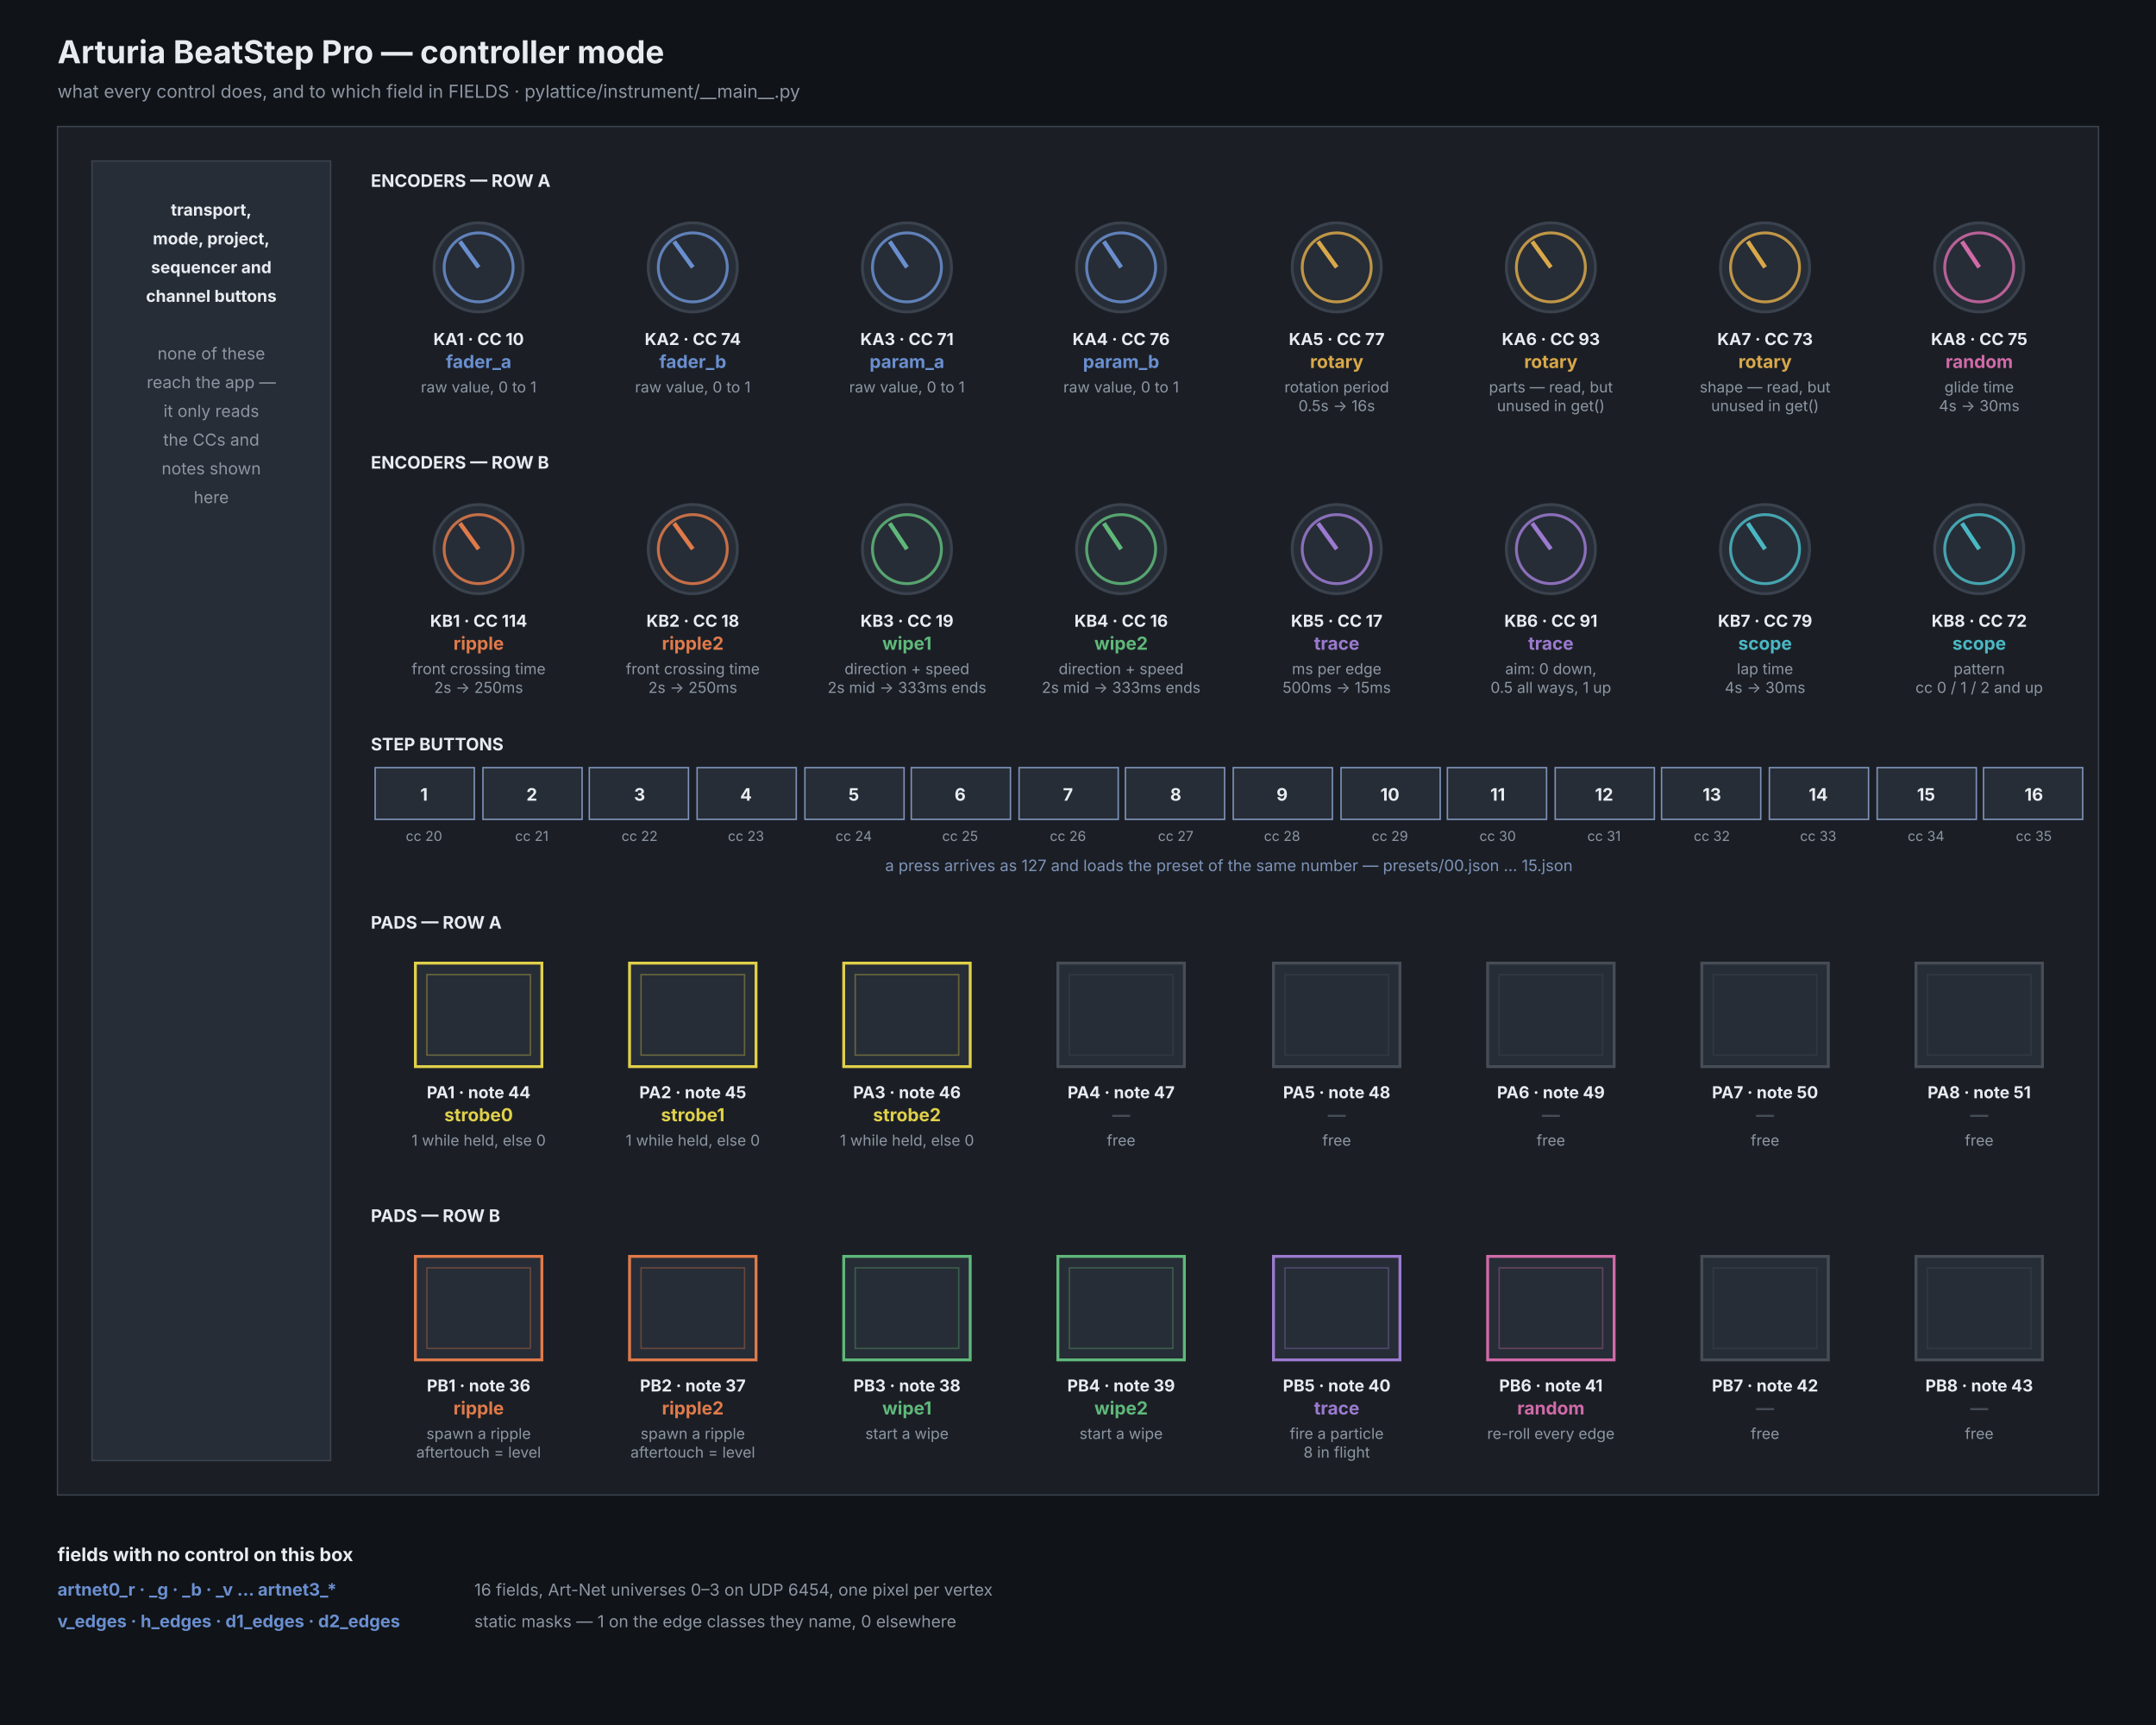
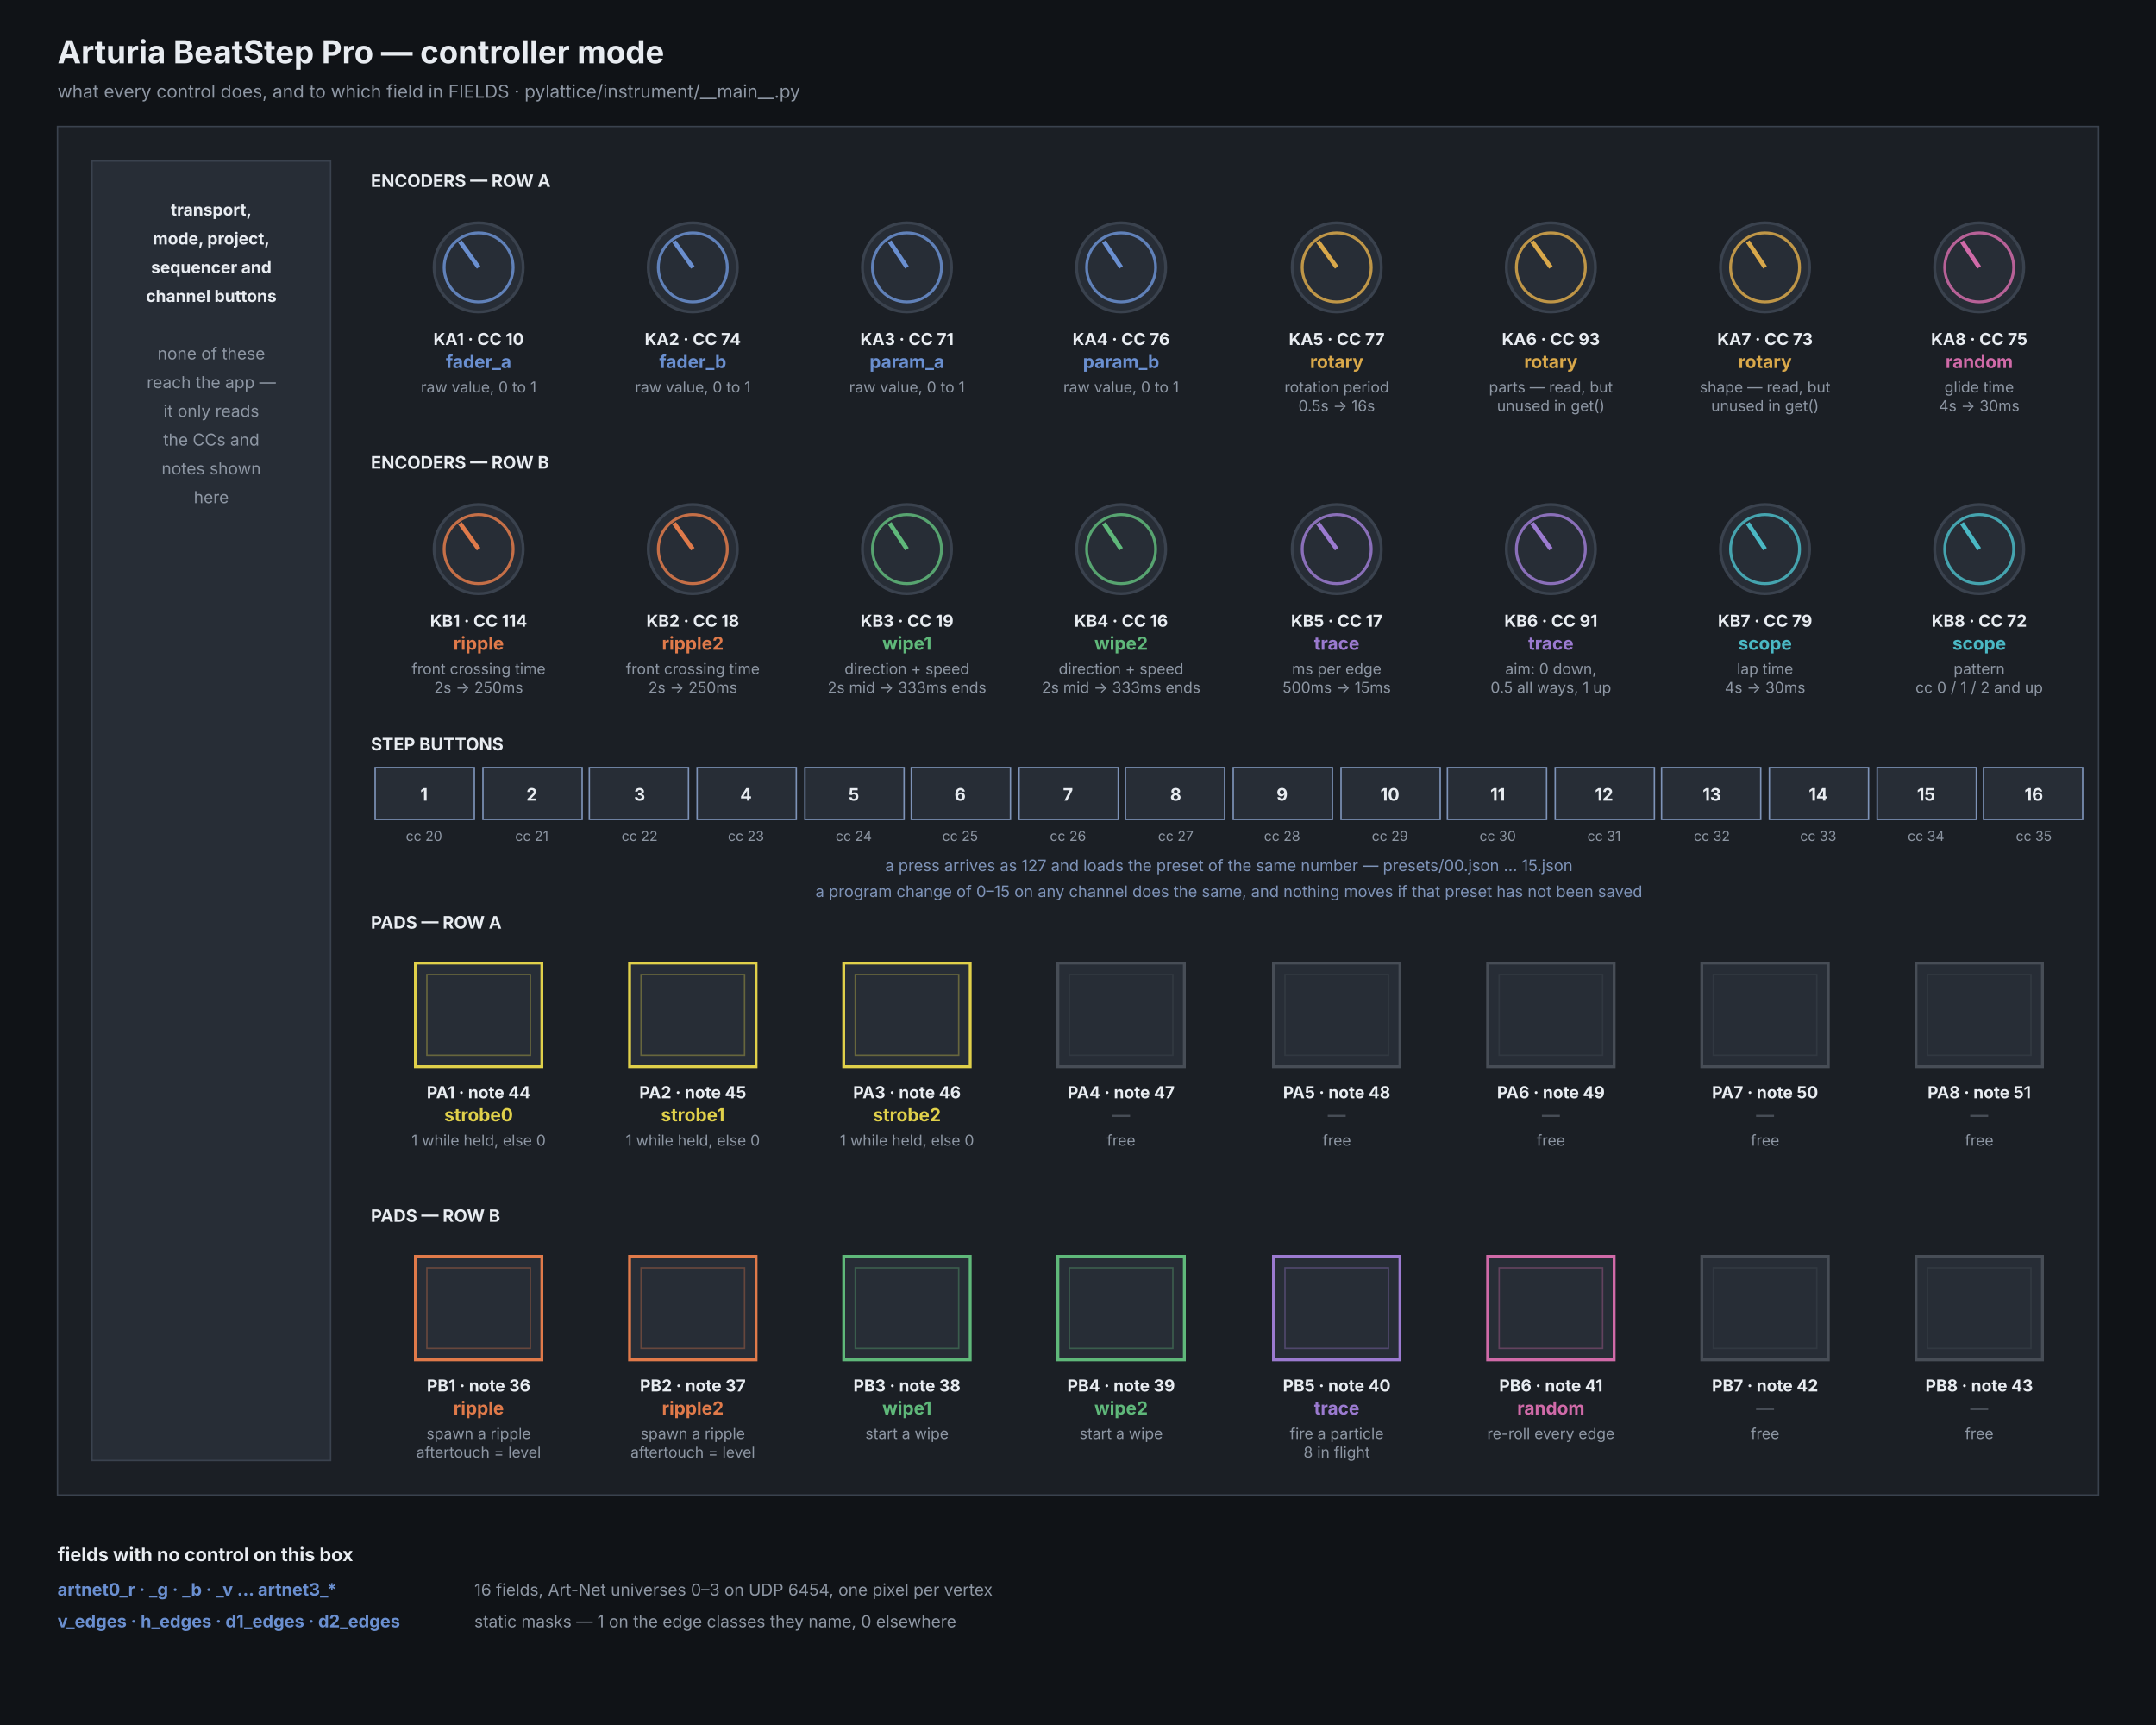
<svg xmlns="http://www.w3.org/2000/svg" width="1500" height="1200" viewBox="0 0 1500 1200" font-family="system-ui, -apple-system, Segoe UI, sans-serif">
  <rect width="1500" height="1200" fill="#101317" />
  <text x="40" y="44" font-size="22" fill="#e8ecf1" font-weight="bold" text-anchor="start">Arturia BeatStep Pro — controller mode</text>
  <text x="40" y="68" font-size="12.5" fill="#8d96a3" font-weight="normal" text-anchor="start">what every control does, and to which field in FIELDS · pylattice/instrument/__main__.py</text>
  <rect x="40" y="88" width="1420" height="952" fill="#1b1f25" stroke="#3a424e" />
  <rect x="64" y="112" width="166" height="904" fill="#272d36" stroke="#3a424e" />
  <text x="147" y="150" font-size="11.5" fill="#e8ecf1" font-weight="bold" text-anchor="middle">transport,</text>
  <text x="147" y="170" font-size="11.5" fill="#e8ecf1" font-weight="bold" text-anchor="middle">mode, project,</text>
  <text x="147" y="190" font-size="11.5" fill="#e8ecf1" font-weight="bold" text-anchor="middle">sequencer and</text>
  <text x="147" y="210" font-size="11.5" fill="#e8ecf1" font-weight="bold" text-anchor="middle">channel buttons</text>
  <text x="147" y="230" font-size="11.5" fill="#e8ecf1" font-weight="normal" text-anchor="middle" />
  <text x="147" y="250" font-size="11.5" fill="#8d96a3" font-weight="normal" text-anchor="middle">none of these</text>
  <text x="147" y="270" font-size="11.5" fill="#8d96a3" font-weight="normal" text-anchor="middle">reach the app —</text>
  <text x="147" y="290" font-size="11.5" fill="#8d96a3" font-weight="normal" text-anchor="middle">it only reads</text>
  <text x="147" y="310" font-size="11.5" fill="#8d96a3" font-weight="normal" text-anchor="middle">the CCs and</text>
  <text x="147" y="330" font-size="11.5" fill="#8d96a3" font-weight="normal" text-anchor="middle">notes shown</text>
  <text x="147" y="350" font-size="11.5" fill="#8d96a3" font-weight="normal" text-anchor="middle">here</text>
  <text x="258" y="130" font-size="12" fill="#e8ecf1" font-weight="bold" text-anchor="start">ENCODERS — ROW A</text>
  <circle cx="333" cy="186" r="31" fill="#272d36" stroke="#3a424e" stroke-width="2" />
  <circle cx="333" cy="186" r="24" fill="none" stroke="#6a8fd0" stroke-width="2" stroke-opacity="0.85" />
  <line x1="333" y1="186" x2="320" y2="168" stroke="#6a8fd0" stroke-width="3" />
  <text x="333" y="240" font-size="11.5" fill="#e8ecf1" font-weight="bold" text-anchor="middle">KA1  ·  CC 10</text>
  <text x="333" y="256" font-size="12.5" fill="#6a8fd0" font-weight="bold" text-anchor="middle">fader_a</text>
  <text x="333" y="273" font-size="10.5" fill="#8d96a3" font-weight="normal" text-anchor="middle">raw value, 0 to 1</text>
  <circle cx="482" cy="186" r="31" fill="#272d36" stroke="#3a424e" stroke-width="2" />
  <circle cx="482" cy="186" r="24" fill="none" stroke="#6a8fd0" stroke-width="2" stroke-opacity="0.85" />
  <line x1="482" y1="186" x2="469" y2="168" stroke="#6a8fd0" stroke-width="3" />
  <text x="482" y="240" font-size="11.5" fill="#e8ecf1" font-weight="bold" text-anchor="middle">KA2  ·  CC 74</text>
  <text x="482" y="256" font-size="12.5" fill="#6a8fd0" font-weight="bold" text-anchor="middle">fader_b</text>
  <text x="482" y="273" font-size="10.5" fill="#8d96a3" font-weight="normal" text-anchor="middle">raw value, 0 to 1</text>
  <circle cx="631" cy="186" r="31" fill="#272d36" stroke="#3a424e" stroke-width="2" />
  <circle cx="631" cy="186" r="24" fill="none" stroke="#6a8fd0" stroke-width="2" stroke-opacity="0.85" />
  <line x1="631" y1="186" x2="619" y2="168" stroke="#6a8fd0" stroke-width="3" />
  <text x="631" y="240" font-size="11.5" fill="#e8ecf1" font-weight="bold" text-anchor="middle">KA3  ·  CC 71</text>
  <text x="631" y="256" font-size="12.5" fill="#6a8fd0" font-weight="bold" text-anchor="middle">param_a</text>
  <text x="631" y="273" font-size="10.5" fill="#8d96a3" font-weight="normal" text-anchor="middle">raw value, 0 to 1</text>
  <circle cx="780" cy="186" r="31" fill="#272d36" stroke="#3a424e" stroke-width="2" />
  <circle cx="780" cy="186" r="24" fill="none" stroke="#6a8fd0" stroke-width="2" stroke-opacity="0.85" />
  <line x1="780" y1="186" x2="768" y2="168" stroke="#6a8fd0" stroke-width="3" />
  <text x="780" y="240" font-size="11.5" fill="#e8ecf1" font-weight="bold" text-anchor="middle">KA4  ·  CC 76</text>
  <text x="780" y="256" font-size="12.5" fill="#6a8fd0" font-weight="bold" text-anchor="middle">param_b</text>
  <text x="780" y="273" font-size="10.5" fill="#8d96a3" font-weight="normal" text-anchor="middle">raw value, 0 to 1</text>
  <circle cx="930" cy="186" r="31" fill="#272d36" stroke="#3a424e" stroke-width="2" />
  <circle cx="930" cy="186" r="24" fill="none" stroke="#d9a84a" stroke-width="2" stroke-opacity="0.85" />
  <line x1="930" y1="186" x2="917" y2="168" stroke="#d9a84a" stroke-width="3" />
  <text x="930" y="240" font-size="11.5" fill="#e8ecf1" font-weight="bold" text-anchor="middle">KA5  ·  CC 77</text>
  <text x="930" y="256" font-size="12.5" fill="#d9a84a" font-weight="bold" text-anchor="middle">rotary</text>
  <text x="930" y="273" font-size="10.5" fill="#8d96a3" font-weight="normal" text-anchor="middle">rotation period</text>
  <text x="930" y="286" font-size="10.5" fill="#8d96a3" font-weight="normal" text-anchor="middle">0.5s → 16s</text>
  <circle cx="1079" cy="186" r="31" fill="#272d36" stroke="#3a424e" stroke-width="2" />
  <circle cx="1079" cy="186" r="24" fill="none" stroke="#d9a84a" stroke-width="2" stroke-opacity="0.85" />
  <line x1="1079" y1="186" x2="1066" y2="168" stroke="#d9a84a" stroke-width="3" />
  <text x="1079" y="240" font-size="11.5" fill="#e8ecf1" font-weight="bold" text-anchor="middle">KA6  ·  CC 93</text>
  <text x="1079" y="256" font-size="12.5" fill="#d9a84a" font-weight="bold" text-anchor="middle">rotary</text>
  <text x="1079" y="273" font-size="10.5" fill="#8d96a3" font-weight="normal" text-anchor="middle">parts — read, but</text>
  <text x="1079" y="286" font-size="10.5" fill="#8d96a3" font-weight="normal" text-anchor="middle">unused in get()</text>
  <circle cx="1228" cy="186" r="31" fill="#272d36" stroke="#3a424e" stroke-width="2" />
  <circle cx="1228" cy="186" r="24" fill="none" stroke="#d9a84a" stroke-width="2" stroke-opacity="0.85" />
  <line x1="1228" y1="186" x2="1216" y2="168" stroke="#d9a84a" stroke-width="3" />
  <text x="1228" y="240" font-size="11.5" fill="#e8ecf1" font-weight="bold" text-anchor="middle">KA7  ·  CC 73</text>
  <text x="1228" y="256" font-size="12.5" fill="#d9a84a" font-weight="bold" text-anchor="middle">rotary</text>
  <text x="1228" y="273" font-size="10.5" fill="#8d96a3" font-weight="normal" text-anchor="middle">shape — read, but</text>
  <text x="1228" y="286" font-size="10.5" fill="#8d96a3" font-weight="normal" text-anchor="middle">unused in get()</text>
  <circle cx="1377" cy="186" r="31" fill="#272d36" stroke="#3a424e" stroke-width="2" />
  <circle cx="1377" cy="186" r="24" fill="none" stroke="#d06aa8" stroke-width="2" stroke-opacity="0.85" />
  <line x1="1377" y1="186" x2="1365" y2="168" stroke="#d06aa8" stroke-width="3" />
  <text x="1377" y="240" font-size="11.5" fill="#e8ecf1" font-weight="bold" text-anchor="middle">KA8  ·  CC 75</text>
  <text x="1377" y="256" font-size="12.5" fill="#d06aa8" font-weight="bold" text-anchor="middle">random</text>
  <text x="1377" y="273" font-size="10.5" fill="#8d96a3" font-weight="normal" text-anchor="middle">glide time</text>
  <text x="1377" y="286" font-size="10.5" fill="#8d96a3" font-weight="normal" text-anchor="middle">4s → 30ms</text>
  <text x="258" y="326" font-size="12" fill="#e8ecf1" font-weight="bold" text-anchor="start">ENCODERS — ROW B</text>
  <circle cx="333" cy="382" r="31" fill="#272d36" stroke="#3a424e" stroke-width="2" />
  <circle cx="333" cy="382" r="24" fill="none" stroke="#e07a4a" stroke-width="2" stroke-opacity="0.85" />
  <line x1="333" y1="382" x2="320" y2="364" stroke="#e07a4a" stroke-width="3" />
  <text x="333" y="436" font-size="11.5" fill="#e8ecf1" font-weight="bold" text-anchor="middle">KB1  ·  CC 114</text>
  <text x="333" y="452" font-size="12.5" fill="#e07a4a" font-weight="bold" text-anchor="middle">ripple</text>
  <text x="333" y="469" font-size="10.5" fill="#8d96a3" font-weight="normal" text-anchor="middle">front crossing time</text>
  <text x="333" y="482" font-size="10.5" fill="#8d96a3" font-weight="normal" text-anchor="middle">2s → 250ms</text>
  <circle cx="482" cy="382" r="31" fill="#272d36" stroke="#3a424e" stroke-width="2" />
  <circle cx="482" cy="382" r="24" fill="none" stroke="#e07a4a" stroke-width="2" stroke-opacity="0.85" />
  <line x1="482" y1="382" x2="469" y2="364" stroke="#e07a4a" stroke-width="3" />
  <text x="482" y="436" font-size="11.5" fill="#e8ecf1" font-weight="bold" text-anchor="middle">KB2  ·  CC 18</text>
  <text x="482" y="452" font-size="12.5" fill="#e07a4a" font-weight="bold" text-anchor="middle">ripple2</text>
  <text x="482" y="469" font-size="10.5" fill="#8d96a3" font-weight="normal" text-anchor="middle">front crossing time</text>
  <text x="482" y="482" font-size="10.5" fill="#8d96a3" font-weight="normal" text-anchor="middle">2s → 250ms</text>
  <circle cx="631" cy="382" r="31" fill="#272d36" stroke="#3a424e" stroke-width="2" />
  <circle cx="631" cy="382" r="24" fill="none" stroke="#5fb87a" stroke-width="2" stroke-opacity="0.85" />
  <line x1="631" y1="382" x2="619" y2="364" stroke="#5fb87a" stroke-width="3" />
  <text x="631" y="436" font-size="11.5" fill="#e8ecf1" font-weight="bold" text-anchor="middle">KB3  ·  CC 19</text>
  <text x="631" y="452" font-size="12.5" fill="#5fb87a" font-weight="bold" text-anchor="middle">wipe1</text>
  <text x="631" y="469" font-size="10.5" fill="#8d96a3" font-weight="normal" text-anchor="middle">direction + speed</text>
  <text x="631" y="482" font-size="10.5" fill="#8d96a3" font-weight="normal" text-anchor="middle">2s mid → 333ms ends</text>
  <circle cx="780" cy="382" r="31" fill="#272d36" stroke="#3a424e" stroke-width="2" />
  <circle cx="780" cy="382" r="24" fill="none" stroke="#5fb87a" stroke-width="2" stroke-opacity="0.85" />
  <line x1="780" y1="382" x2="768" y2="364" stroke="#5fb87a" stroke-width="3" />
  <text x="780" y="436" font-size="11.5" fill="#e8ecf1" font-weight="bold" text-anchor="middle">KB4  ·  CC 16</text>
  <text x="780" y="452" font-size="12.5" fill="#5fb87a" font-weight="bold" text-anchor="middle">wipe2</text>
  <text x="780" y="469" font-size="10.5" fill="#8d96a3" font-weight="normal" text-anchor="middle">direction + speed</text>
  <text x="780" y="482" font-size="10.5" fill="#8d96a3" font-weight="normal" text-anchor="middle">2s mid → 333ms ends</text>
  <circle cx="930" cy="382" r="31" fill="#272d36" stroke="#3a424e" stroke-width="2" />
  <circle cx="930" cy="382" r="24" fill="none" stroke="#9b7ad0" stroke-width="2" stroke-opacity="0.85" />
  <line x1="930" y1="382" x2="917" y2="364" stroke="#9b7ad0" stroke-width="3" />
  <text x="930" y="436" font-size="11.5" fill="#e8ecf1" font-weight="bold" text-anchor="middle">KB5  ·  CC 17</text>
  <text x="930" y="452" font-size="12.5" fill="#9b7ad0" font-weight="bold" text-anchor="middle">trace</text>
  <text x="930" y="469" font-size="10.5" fill="#8d96a3" font-weight="normal" text-anchor="middle">ms per edge</text>
  <text x="930" y="482" font-size="10.5" fill="#8d96a3" font-weight="normal" text-anchor="middle">500ms → 15ms</text>
  <circle cx="1079" cy="382" r="31" fill="#272d36" stroke="#3a424e" stroke-width="2" />
  <circle cx="1079" cy="382" r="24" fill="none" stroke="#9b7ad0" stroke-width="2" stroke-opacity="0.85" />
  <line x1="1079" y1="382" x2="1066" y2="364" stroke="#9b7ad0" stroke-width="3" />
  <text x="1079" y="436" font-size="11.5" fill="#e8ecf1" font-weight="bold" text-anchor="middle">KB6  ·  CC 91</text>
  <text x="1079" y="452" font-size="12.5" fill="#9b7ad0" font-weight="bold" text-anchor="middle">trace</text>
  <text x="1079" y="469" font-size="10.5" fill="#8d96a3" font-weight="normal" text-anchor="middle">aim: 0 down,</text>
  <text x="1079" y="482" font-size="10.5" fill="#8d96a3" font-weight="normal" text-anchor="middle">0.5 all ways, 1 up</text>
  <circle cx="1228" cy="382" r="31" fill="#272d36" stroke="#3a424e" stroke-width="2" />
  <circle cx="1228" cy="382" r="24" fill="none" stroke="#4ab8c4" stroke-width="2" stroke-opacity="0.85" />
  <line x1="1228" y1="382" x2="1216" y2="364" stroke="#4ab8c4" stroke-width="3" />
  <text x="1228" y="436" font-size="11.5" fill="#e8ecf1" font-weight="bold" text-anchor="middle">KB7  ·  CC 79</text>
  <text x="1228" y="452" font-size="12.5" fill="#4ab8c4" font-weight="bold" text-anchor="middle">scope</text>
  <text x="1228" y="469" font-size="10.5" fill="#8d96a3" font-weight="normal" text-anchor="middle">lap time</text>
  <text x="1228" y="482" font-size="10.5" fill="#8d96a3" font-weight="normal" text-anchor="middle">4s → 30ms</text>
  <circle cx="1377" cy="382" r="31" fill="#272d36" stroke="#3a424e" stroke-width="2" />
  <circle cx="1377" cy="382" r="24" fill="none" stroke="#4ab8c4" stroke-width="2" stroke-opacity="0.85" />
  <line x1="1377" y1="382" x2="1365" y2="364" stroke="#4ab8c4" stroke-width="3" />
  <text x="1377" y="436" font-size="11.5" fill="#e8ecf1" font-weight="bold" text-anchor="middle">KB8  ·  CC 72</text>
  <text x="1377" y="452" font-size="12.5" fill="#4ab8c4" font-weight="bold" text-anchor="middle">scope</text>
  <text x="1377" y="469" font-size="10.5" fill="#8d96a3" font-weight="normal" text-anchor="middle">pattern</text>
  <text x="1377" y="482" font-size="10.5" fill="#8d96a3" font-weight="normal" text-anchor="middle">cc 0 / 1 / 2 and up</text>
  <text x="258" y="522" font-size="12" fill="#e8ecf1" font-weight="bold" text-anchor="start">STEP BUTTONS</text>
  <rect x="261" y="534" width="69" height="36" fill="#272d36" stroke="#7e93b8" />
  <text x="295" y="557" font-size="12" fill="#e8ecf1" font-weight="bold" text-anchor="middle">1</text>
  <text x="295" y="585" font-size="9.5" fill="#8d96a3" font-weight="normal" text-anchor="middle">cc 20</text>
  <rect x="336" y="534" width="69" height="36" fill="#272d36" stroke="#7e93b8" />
  <text x="370" y="557" font-size="12" fill="#e8ecf1" font-weight="bold" text-anchor="middle">2</text>
  <text x="370" y="585" font-size="9.5" fill="#8d96a3" font-weight="normal" text-anchor="middle">cc 21</text>
  <rect x="410" y="534" width="69" height="36" fill="#272d36" stroke="#7e93b8" />
  <text x="445" y="557" font-size="12" fill="#e8ecf1" font-weight="bold" text-anchor="middle">3</text>
  <text x="445" y="585" font-size="9.5" fill="#8d96a3" font-weight="normal" text-anchor="middle">cc 22</text>
  <rect x="485" y="534" width="69" height="36" fill="#272d36" stroke="#7e93b8" />
  <text x="519" y="557" font-size="12" fill="#e8ecf1" font-weight="bold" text-anchor="middle">4</text>
  <text x="519" y="585" font-size="9.5" fill="#8d96a3" font-weight="normal" text-anchor="middle">cc 23</text>
  <rect x="560" y="534" width="69" height="36" fill="#272d36" stroke="#7e93b8" />
  <text x="594" y="557" font-size="12" fill="#e8ecf1" font-weight="bold" text-anchor="middle">5</text>
  <text x="594" y="585" font-size="9.5" fill="#8d96a3" font-weight="normal" text-anchor="middle">cc 24</text>
  <rect x="634" y="534" width="69" height="36" fill="#272d36" stroke="#7e93b8" />
  <text x="668" y="557" font-size="12" fill="#e8ecf1" font-weight="bold" text-anchor="middle">6</text>
  <text x="668" y="585" font-size="9.5" fill="#8d96a3" font-weight="normal" text-anchor="middle">cc 25</text>
  <rect x="709" y="534" width="69" height="36" fill="#272d36" stroke="#7e93b8" />
  <text x="743" y="557" font-size="12" fill="#e8ecf1" font-weight="bold" text-anchor="middle">7</text>
  <text x="743" y="585" font-size="9.5" fill="#8d96a3" font-weight="normal" text-anchor="middle">cc 26</text>
  <rect x="783" y="534" width="69" height="36" fill="#272d36" stroke="#7e93b8" />
  <text x="818" y="557" font-size="12" fill="#e8ecf1" font-weight="bold" text-anchor="middle">8</text>
  <text x="818" y="585" font-size="9.5" fill="#8d96a3" font-weight="normal" text-anchor="middle">cc 27</text>
  <rect x="858" y="534" width="69" height="36" fill="#272d36" stroke="#7e93b8" />
  <text x="892" y="557" font-size="12" fill="#e8ecf1" font-weight="bold" text-anchor="middle">9</text>
  <text x="892" y="585" font-size="9.5" fill="#8d96a3" font-weight="normal" text-anchor="middle">cc 28</text>
  <rect x="933" y="534" width="69" height="36" fill="#272d36" stroke="#7e93b8" />
  <text x="967" y="557" font-size="12" fill="#e8ecf1" font-weight="bold" text-anchor="middle">10</text>
  <text x="967" y="585" font-size="9.5" fill="#8d96a3" font-weight="normal" text-anchor="middle">cc 29</text>
  <rect x="1007" y="534" width="69" height="36" fill="#272d36" stroke="#7e93b8" />
  <text x="1042" y="557" font-size="12" fill="#e8ecf1" font-weight="bold" text-anchor="middle">11</text>
  <text x="1042" y="585" font-size="9.5" fill="#8d96a3" font-weight="normal" text-anchor="middle">cc 30</text>
  <rect x="1082" y="534" width="69" height="36" fill="#272d36" stroke="#7e93b8" />
  <text x="1116" y="557" font-size="12" fill="#e8ecf1" font-weight="bold" text-anchor="middle">12</text>
  <text x="1116" y="585" font-size="9.5" fill="#8d96a3" font-weight="normal" text-anchor="middle">cc 31</text>
  <rect x="1156" y="534" width="69" height="36" fill="#272d36" stroke="#7e93b8" />
  <text x="1191" y="557" font-size="12" fill="#e8ecf1" font-weight="bold" text-anchor="middle">13</text>
  <text x="1191" y="585" font-size="9.5" fill="#8d96a3" font-weight="normal" text-anchor="middle">cc 32</text>
  <rect x="1231" y="534" width="69" height="36" fill="#272d36" stroke="#7e93b8" />
  <text x="1265" y="557" font-size="12" fill="#e8ecf1" font-weight="bold" text-anchor="middle">14</text>
  <text x="1265" y="585" font-size="9.5" fill="#8d96a3" font-weight="normal" text-anchor="middle">cc 33</text>
  <rect x="1306" y="534" width="69" height="36" fill="#272d36" stroke="#7e93b8" />
  <text x="1340" y="557" font-size="12" fill="#e8ecf1" font-weight="bold" text-anchor="middle">15</text>
  <text x="1340" y="585" font-size="9.5" fill="#8d96a3" font-weight="normal" text-anchor="middle">cc 34</text>
  <rect x="1380" y="534" width="69" height="36" fill="#272d36" stroke="#7e93b8" />
  <text x="1415" y="557" font-size="12" fill="#e8ecf1" font-weight="bold" text-anchor="middle">16</text>
  <text x="1415" y="585" font-size="9.5" fill="#8d96a3" font-weight="normal" text-anchor="middle">cc 35</text>
  <text x="855" y="606" font-size="11" fill="#7e93b8" font-weight="normal" text-anchor="middle">a press arrives as 127 and loads the preset of the same number — presets/00.json … 15.json</text>
+   <text x="855" y="624" font-size="11" fill="#7e93b8" font-weight="normal" text-anchor="middle">a program change of 0–15 on any channel does the same, and nothing moves if that preset has not been saved</text>
  <text x="258" y="646" font-size="12" fill="#e8ecf1" font-weight="bold" text-anchor="start">PADS — ROW A</text>
  <rect x="289" y="670" width="88" height="72" fill="#272d36" stroke="#e0d04a" stroke-width="2" />
  <rect x="297" y="678" width="72" height="56" fill="none" stroke="#e0d04a" stroke-opacity="0.35" />
  <text x="333" y="764" font-size="11.5" fill="#e8ecf1" font-weight="bold" text-anchor="middle">PA1  ·  note 44</text>
  <text x="333" y="780" font-size="12.5" fill="#e0d04a" font-weight="bold" text-anchor="middle">strobe0</text>
  <text x="333" y="797" font-size="10.5" fill="#8d96a3" font-weight="normal" text-anchor="middle">1 while held, else 0</text>
  <rect x="438" y="670" width="88" height="72" fill="#272d36" stroke="#e0d04a" stroke-width="2" />
  <rect x="446" y="678" width="72" height="56" fill="none" stroke="#e0d04a" stroke-opacity="0.35" />
  <text x="482" y="764" font-size="11.5" fill="#e8ecf1" font-weight="bold" text-anchor="middle">PA2  ·  note 45</text>
  <text x="482" y="780" font-size="12.5" fill="#e0d04a" font-weight="bold" text-anchor="middle">strobe1</text>
  <text x="482" y="797" font-size="10.5" fill="#8d96a3" font-weight="normal" text-anchor="middle">1 while held, else 0</text>
  <rect x="587" y="670" width="88" height="72" fill="#272d36" stroke="#e0d04a" stroke-width="2" />
  <rect x="595" y="678" width="72" height="56" fill="none" stroke="#e0d04a" stroke-opacity="0.35" />
  <text x="631" y="764" font-size="11.5" fill="#e8ecf1" font-weight="bold" text-anchor="middle">PA3  ·  note 46</text>
  <text x="631" y="780" font-size="12.5" fill="#e0d04a" font-weight="bold" text-anchor="middle">strobe2</text>
  <text x="631" y="797" font-size="10.5" fill="#8d96a3" font-weight="normal" text-anchor="middle">1 while held, else 0</text>
  <rect x="736" y="670" width="88" height="72" fill="#272d36" stroke="#474d56" stroke-width="2" />
  <rect x="744" y="678" width="72" height="56" fill="none" stroke="#474d56" stroke-opacity="0.35" />
  <text x="780" y="764" font-size="11.5" fill="#e8ecf1" font-weight="bold" text-anchor="middle">PA4  ·  note 47</text>
  <text x="780" y="780" font-size="12.5" fill="#474d56" font-weight="bold" text-anchor="middle">—</text>
  <text x="780" y="797" font-size="10.5" fill="#8d96a3" font-weight="normal" text-anchor="middle">free</text>
  <rect x="886" y="670" width="88" height="72" fill="#272d36" stroke="#474d56" stroke-width="2" />
  <rect x="894" y="678" width="72" height="56" fill="none" stroke="#474d56" stroke-opacity="0.35" />
  <text x="930" y="764" font-size="11.5" fill="#e8ecf1" font-weight="bold" text-anchor="middle">PA5  ·  note 48</text>
  <text x="930" y="780" font-size="12.5" fill="#474d56" font-weight="bold" text-anchor="middle">—</text>
  <text x="930" y="797" font-size="10.5" fill="#8d96a3" font-weight="normal" text-anchor="middle">free</text>
  <rect x="1035" y="670" width="88" height="72" fill="#272d36" stroke="#474d56" stroke-width="2" />
  <rect x="1043" y="678" width="72" height="56" fill="none" stroke="#474d56" stroke-opacity="0.35" />
  <text x="1079" y="764" font-size="11.5" fill="#e8ecf1" font-weight="bold" text-anchor="middle">PA6  ·  note 49</text>
  <text x="1079" y="780" font-size="12.5" fill="#474d56" font-weight="bold" text-anchor="middle">—</text>
  <text x="1079" y="797" font-size="10.5" fill="#8d96a3" font-weight="normal" text-anchor="middle">free</text>
  <rect x="1184" y="670" width="88" height="72" fill="#272d36" stroke="#474d56" stroke-width="2" />
  <rect x="1192" y="678" width="72" height="56" fill="none" stroke="#474d56" stroke-opacity="0.35" />
  <text x="1228" y="764" font-size="11.5" fill="#e8ecf1" font-weight="bold" text-anchor="middle">PA7  ·  note 50</text>
  <text x="1228" y="780" font-size="12.5" fill="#474d56" font-weight="bold" text-anchor="middle">—</text>
  <text x="1228" y="797" font-size="10.5" fill="#8d96a3" font-weight="normal" text-anchor="middle">free</text>
  <rect x="1333" y="670" width="88" height="72" fill="#272d36" stroke="#474d56" stroke-width="2" />
  <rect x="1341" y="678" width="72" height="56" fill="none" stroke="#474d56" stroke-opacity="0.35" />
  <text x="1377" y="764" font-size="11.5" fill="#e8ecf1" font-weight="bold" text-anchor="middle">PA8  ·  note 51</text>
  <text x="1377" y="780" font-size="12.5" fill="#474d56" font-weight="bold" text-anchor="middle">—</text>
  <text x="1377" y="797" font-size="10.5" fill="#8d96a3" font-weight="normal" text-anchor="middle">free</text>
  <text x="258" y="850" font-size="12" fill="#e8ecf1" font-weight="bold" text-anchor="start">PADS — ROW B</text>
  <rect x="289" y="874" width="88" height="72" fill="#272d36" stroke="#e07a4a" stroke-width="2" />
  <rect x="297" y="882" width="72" height="56" fill="none" stroke="#e07a4a" stroke-opacity="0.35" />
  <text x="333" y="968" font-size="11.5" fill="#e8ecf1" font-weight="bold" text-anchor="middle">PB1  ·  note 36</text>
  <text x="333" y="984" font-size="12.5" fill="#e07a4a" font-weight="bold" text-anchor="middle">ripple</text>
  <text x="333" y="1001" font-size="10.5" fill="#8d96a3" font-weight="normal" text-anchor="middle">spawn a ripple</text>
  <text x="333" y="1014" font-size="10.5" fill="#8d96a3" font-weight="normal" text-anchor="middle">aftertouch = level</text>
  <rect x="438" y="874" width="88" height="72" fill="#272d36" stroke="#e07a4a" stroke-width="2" />
  <rect x="446" y="882" width="72" height="56" fill="none" stroke="#e07a4a" stroke-opacity="0.35" />
  <text x="482" y="968" font-size="11.5" fill="#e8ecf1" font-weight="bold" text-anchor="middle">PB2  ·  note 37</text>
  <text x="482" y="984" font-size="12.5" fill="#e07a4a" font-weight="bold" text-anchor="middle">ripple2</text>
  <text x="482" y="1001" font-size="10.5" fill="#8d96a3" font-weight="normal" text-anchor="middle">spawn a ripple</text>
  <text x="482" y="1014" font-size="10.5" fill="#8d96a3" font-weight="normal" text-anchor="middle">aftertouch = level</text>
  <rect x="587" y="874" width="88" height="72" fill="#272d36" stroke="#5fb87a" stroke-width="2" />
  <rect x="595" y="882" width="72" height="56" fill="none" stroke="#5fb87a" stroke-opacity="0.35" />
  <text x="631" y="968" font-size="11.5" fill="#e8ecf1" font-weight="bold" text-anchor="middle">PB3  ·  note 38</text>
  <text x="631" y="984" font-size="12.5" fill="#5fb87a" font-weight="bold" text-anchor="middle">wipe1</text>
  <text x="631" y="1001" font-size="10.5" fill="#8d96a3" font-weight="normal" text-anchor="middle">start a wipe</text>
  <rect x="736" y="874" width="88" height="72" fill="#272d36" stroke="#5fb87a" stroke-width="2" />
  <rect x="744" y="882" width="72" height="56" fill="none" stroke="#5fb87a" stroke-opacity="0.35" />
  <text x="780" y="968" font-size="11.5" fill="#e8ecf1" font-weight="bold" text-anchor="middle">PB4  ·  note 39</text>
  <text x="780" y="984" font-size="12.5" fill="#5fb87a" font-weight="bold" text-anchor="middle">wipe2</text>
  <text x="780" y="1001" font-size="10.5" fill="#8d96a3" font-weight="normal" text-anchor="middle">start a wipe</text>
  <rect x="886" y="874" width="88" height="72" fill="#272d36" stroke="#9b7ad0" stroke-width="2" />
  <rect x="894" y="882" width="72" height="56" fill="none" stroke="#9b7ad0" stroke-opacity="0.35" />
  <text x="930" y="968" font-size="11.5" fill="#e8ecf1" font-weight="bold" text-anchor="middle">PB5  ·  note 40</text>
  <text x="930" y="984" font-size="12.5" fill="#9b7ad0" font-weight="bold" text-anchor="middle">trace</text>
  <text x="930" y="1001" font-size="10.5" fill="#8d96a3" font-weight="normal" text-anchor="middle">fire a particle</text>
  <text x="930" y="1014" font-size="10.5" fill="#8d96a3" font-weight="normal" text-anchor="middle">8 in flight</text>
  <rect x="1035" y="874" width="88" height="72" fill="#272d36" stroke="#d06aa8" stroke-width="2" />
  <rect x="1043" y="882" width="72" height="56" fill="none" stroke="#d06aa8" stroke-opacity="0.35" />
  <text x="1079" y="968" font-size="11.5" fill="#e8ecf1" font-weight="bold" text-anchor="middle">PB6  ·  note 41</text>
  <text x="1079" y="984" font-size="12.5" fill="#d06aa8" font-weight="bold" text-anchor="middle">random</text>
  <text x="1079" y="1001" font-size="10.5" fill="#8d96a3" font-weight="normal" text-anchor="middle">re-roll every edge</text>
  <rect x="1184" y="874" width="88" height="72" fill="#272d36" stroke="#474d56" stroke-width="2" />
  <rect x="1192" y="882" width="72" height="56" fill="none" stroke="#474d56" stroke-opacity="0.35" />
  <text x="1228" y="968" font-size="11.5" fill="#e8ecf1" font-weight="bold" text-anchor="middle">PB7  ·  note 42</text>
  <text x="1228" y="984" font-size="12.5" fill="#474d56" font-weight="bold" text-anchor="middle">—</text>
  <text x="1228" y="1001" font-size="10.5" fill="#8d96a3" font-weight="normal" text-anchor="middle">free</text>
  <rect x="1333" y="874" width="88" height="72" fill="#272d36" stroke="#474d56" stroke-width="2" />
  <rect x="1341" y="882" width="72" height="56" fill="none" stroke="#474d56" stroke-opacity="0.35" />
  <text x="1377" y="968" font-size="11.5" fill="#e8ecf1" font-weight="bold" text-anchor="middle">PB8  ·  note 43</text>
  <text x="1377" y="984" font-size="12.5" fill="#474d56" font-weight="bold" text-anchor="middle">—</text>
  <text x="1377" y="1001" font-size="10.5" fill="#8d96a3" font-weight="normal" text-anchor="middle">free</text>
  <text x="40" y="1086" font-size="13" fill="#e8ecf1" font-weight="bold" text-anchor="start">fields with no control on this box</text>
  <text x="40" y="1110" font-size="12" fill="#6a8fd0" font-weight="bold" text-anchor="start">artnet0_r · _g · _b · _v  …  artnet3_*</text>
  <text x="330" y="1110" font-size="11.5" fill="#8d96a3" font-weight="normal" text-anchor="start">16 fields, Art-Net universes 0–3 on UDP 6454, one pixel per vertex</text>
  <text x="40" y="1132" font-size="12" fill="#6a8fd0" font-weight="bold" text-anchor="start">v_edges · h_edges · d1_edges · d2_edges</text>
  <text x="330" y="1132" font-size="11.5" fill="#8d96a3" font-weight="normal" text-anchor="start">static masks — 1 on the edge classes they name, 0 elsewhere</text>
</svg>
